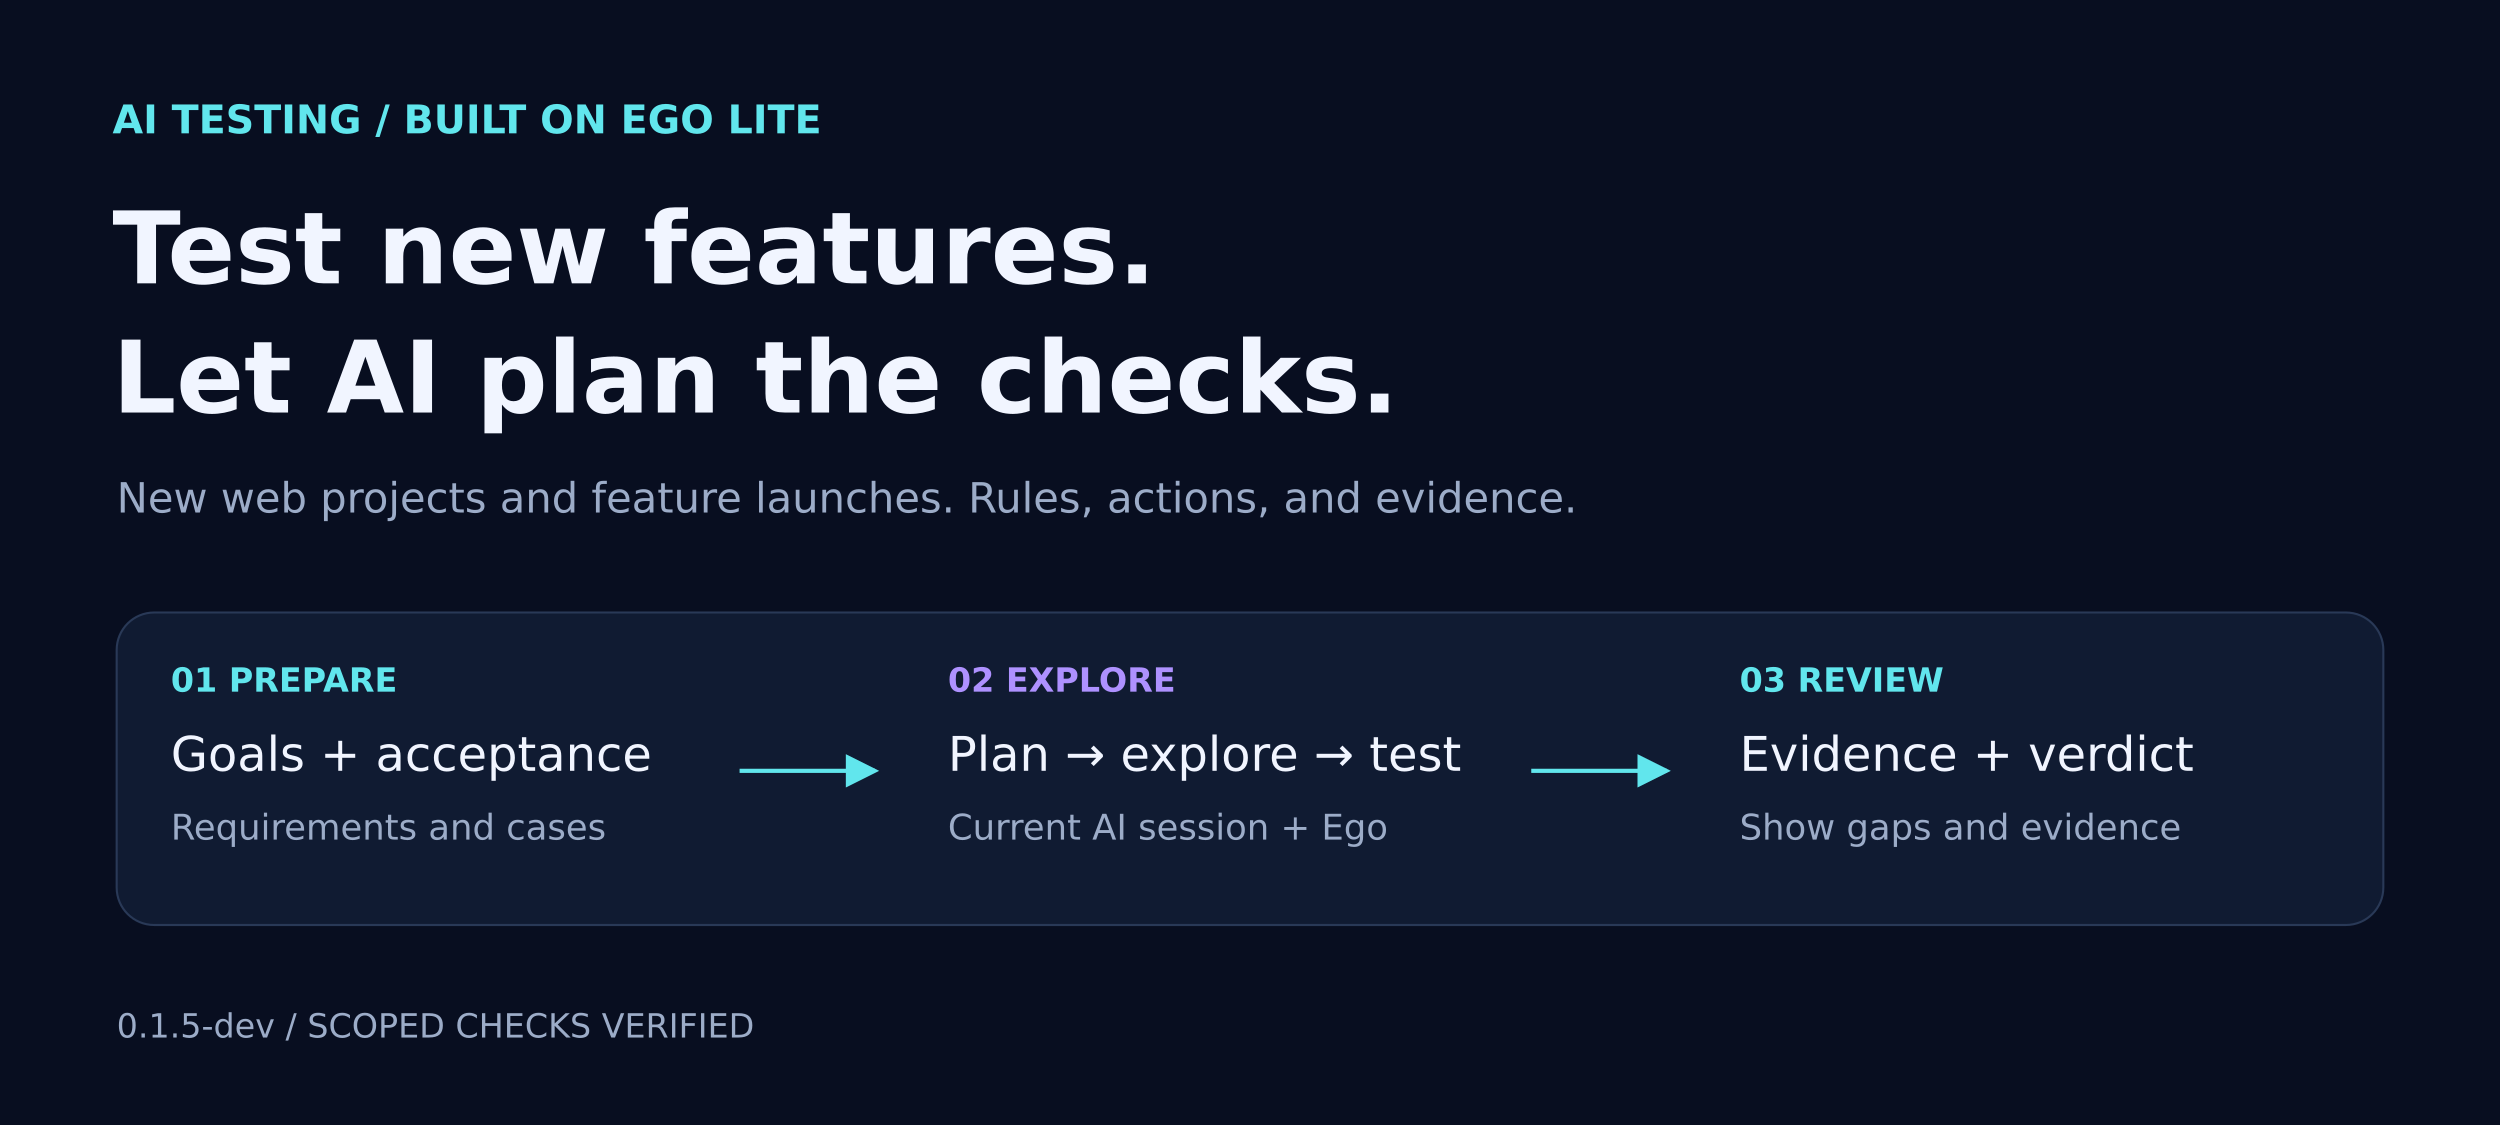
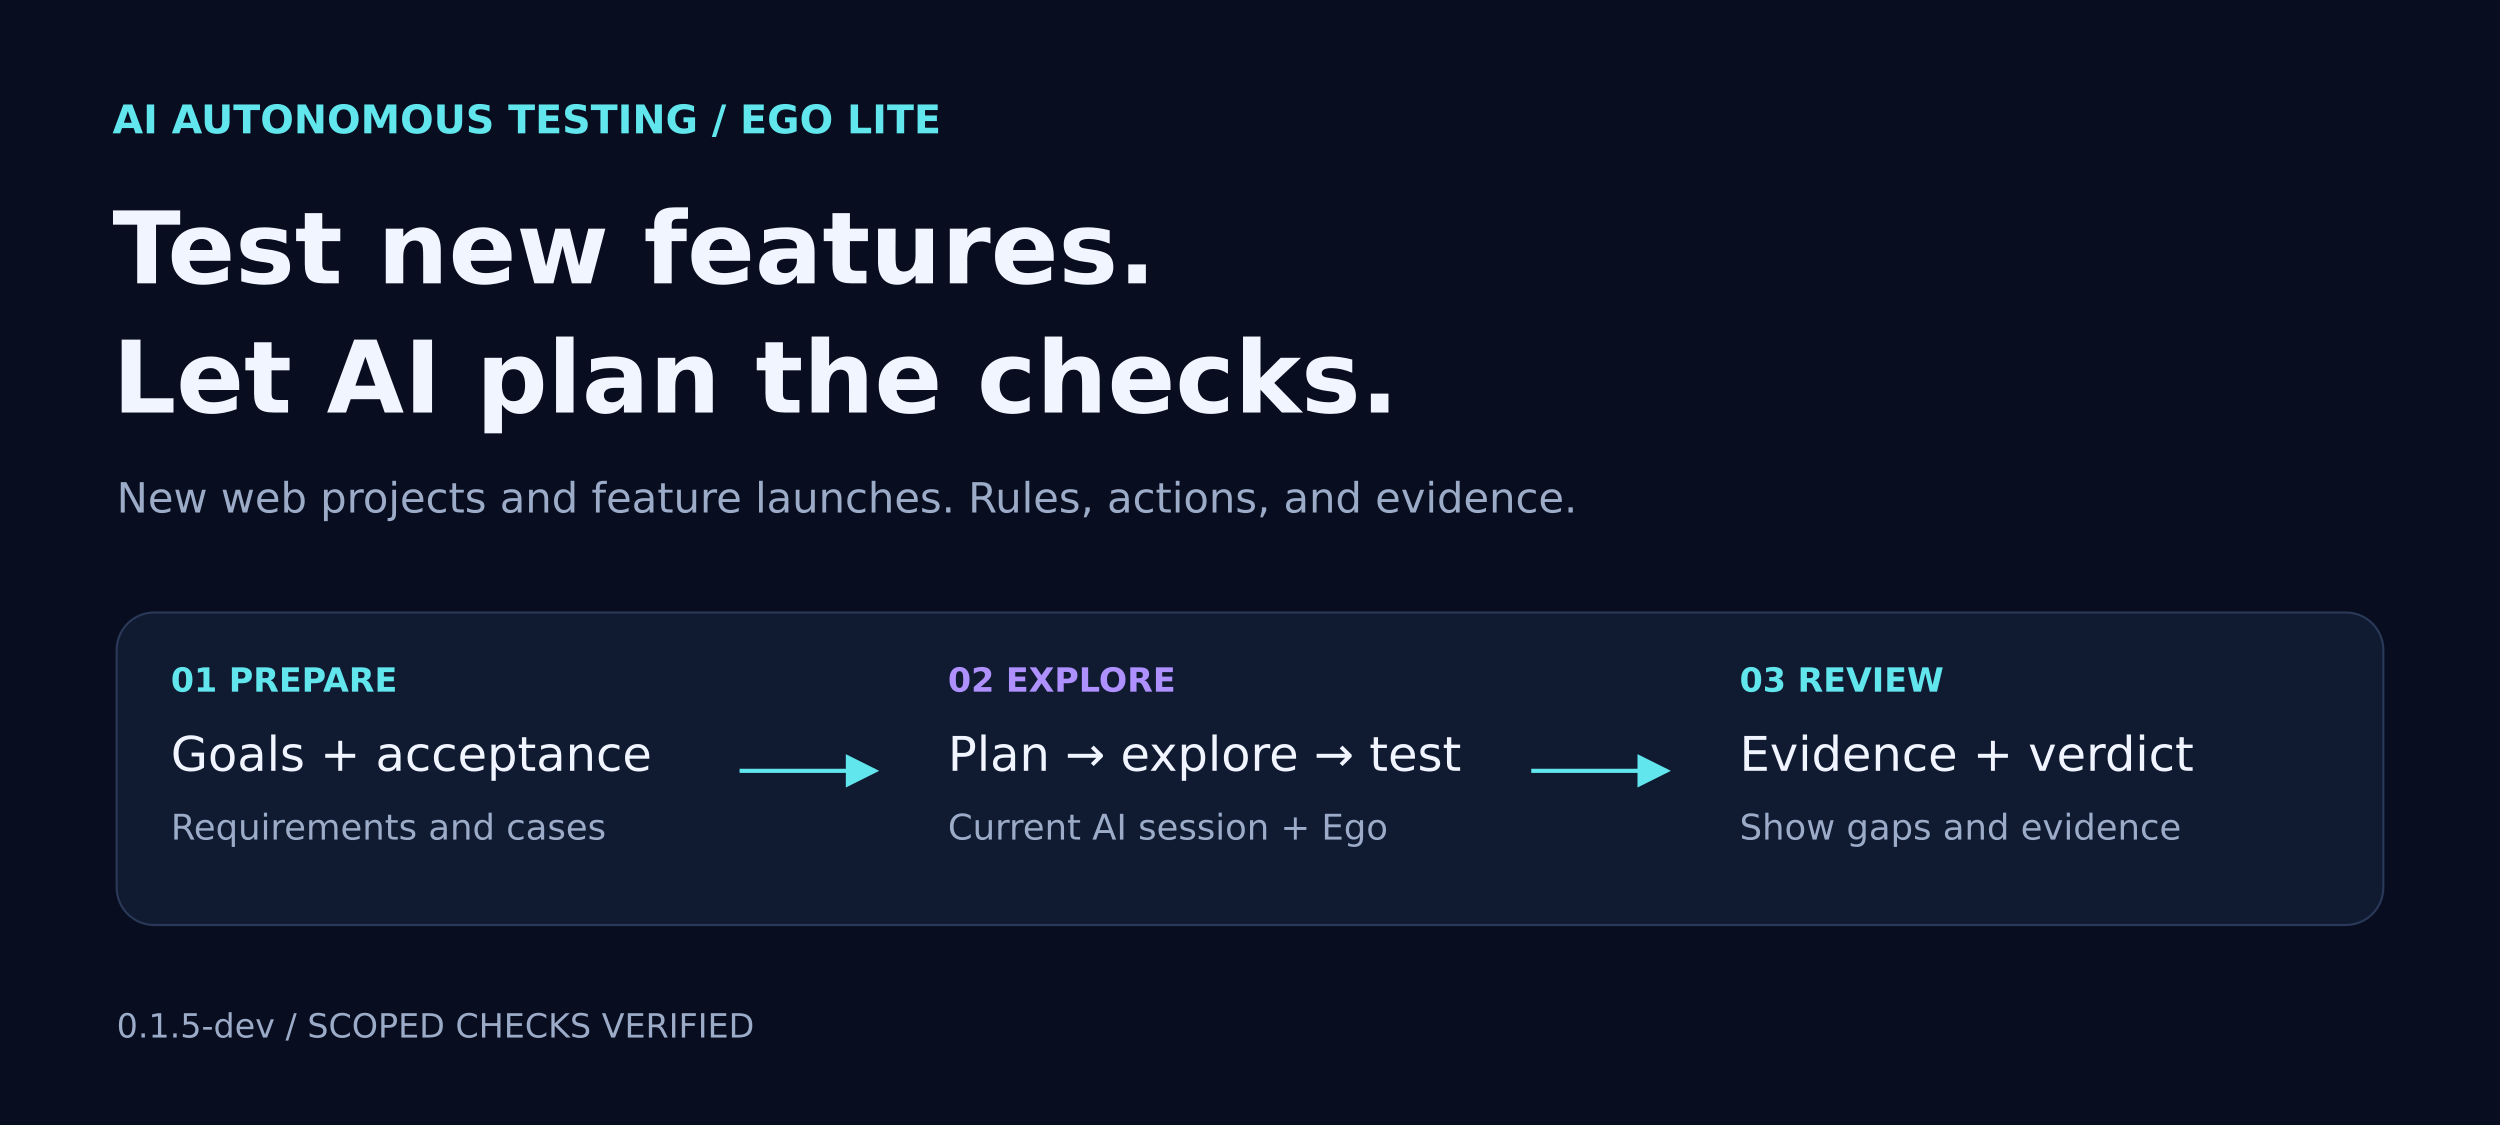
- <svg xmlns="http://www.w3.org/2000/svg" width="1200" height="540" viewBox="0 0 1200 540" role="img" aria-label="Ego Lite Test Skill">
+ <svg xmlns="http://www.w3.org/2000/svg" width="1200" height="540" viewBox="0 0 1200 540" role="img" aria-label="AI Autonomous Testing · Ego Lite">
  <defs>
    <linearGradient id="g">
      <stop stop-color="#61e6ed" />
      <stop offset="1" stop-color="#ae91ff" />
    </linearGradient>
    <marker id="arrow" markerWidth="8" markerHeight="8" refX="7" refY="4" orient="auto">
      <path d="M0,0 L8,4 L0,8" fill="#61e6ed" />
    </marker>
  </defs>
  <g font-family="DejaVu Sans, Noto Sans CJK SC, sans-serif">
    <rect x="0" y="0" width="1200" height="540" rx="0" fill="#080e20" stroke="#080e20" />
    <path d="M0,2 H1200" stroke="url(#g)" stroke-width="4" />
-     <text x="54" y="64" font-size="19" fill="#61e6ed" font-weight="700">AI TESTING / BUILT ON EGO LITE</text>
+     <text x="54" y="64" font-size="19" fill="#61e6ed" font-weight="700">AI AUTONOMOUS TESTING / EGO LITE</text>
    <text x="54" y="136" font-size="48" fill="#f1f5ff" font-weight="700">Test new features.</text>
    <text x="54" y="198" font-size="48" fill="#f1f5ff" font-weight="700">Let AI plan the checks.</text>
    <text x="56" y="246" font-size="20" fill="#9cacc8" font-weight="400">New web projects and feature launches. Rules, actions, and evidence.</text>
    <rect x="56" y="294" width="1088" height="150" rx="18" fill="#101b32" stroke="#293957" />
    <text x="82" y="332" font-size="16" fill="#61e6ed" font-weight="700">01  PREPARE</text>
    <text x="82" y="370" font-size="23" fill="#f1f5ff" font-weight="400">Goals + acceptance</text>
    <text x="82" y="403" font-size="17" fill="#9cacc8" font-weight="400">Requirements and cases</text>
    <text x="455" y="332" font-size="16" fill="#ae91ff" font-weight="700">02  EXPLORE</text>
    <text x="455" y="370" font-size="23" fill="#f1f5ff" font-weight="400">Plan → explore → test</text>
    <text x="455" y="403" font-size="17" fill="#9cacc8" font-weight="400">Current AI session + Ego</text>
    <text x="835" y="332" font-size="16" fill="#61e6ed" font-weight="700">03  REVIEW</text>
    <text x="835" y="370" font-size="23" fill="#f1f5ff" font-weight="400">Evidence + verdict</text>
    <text x="835" y="403" font-size="17" fill="#9cacc8" font-weight="400">Show gaps and evidence</text>
    <path d="M355,370 L420,370" stroke="#61e6ed" stroke-width="2" fill="none" marker-end="url(#arrow)" />
    <path d="M735,370 L800,370" stroke="#61e6ed" stroke-width="2" fill="none" marker-end="url(#arrow)" />
    <text x="56" y="498" font-size="16" fill="#9cacc8" font-weight="400">0.1.5-dev  /  SCOPED CHECKS VERIFIED</text>
  </g>
</svg>
